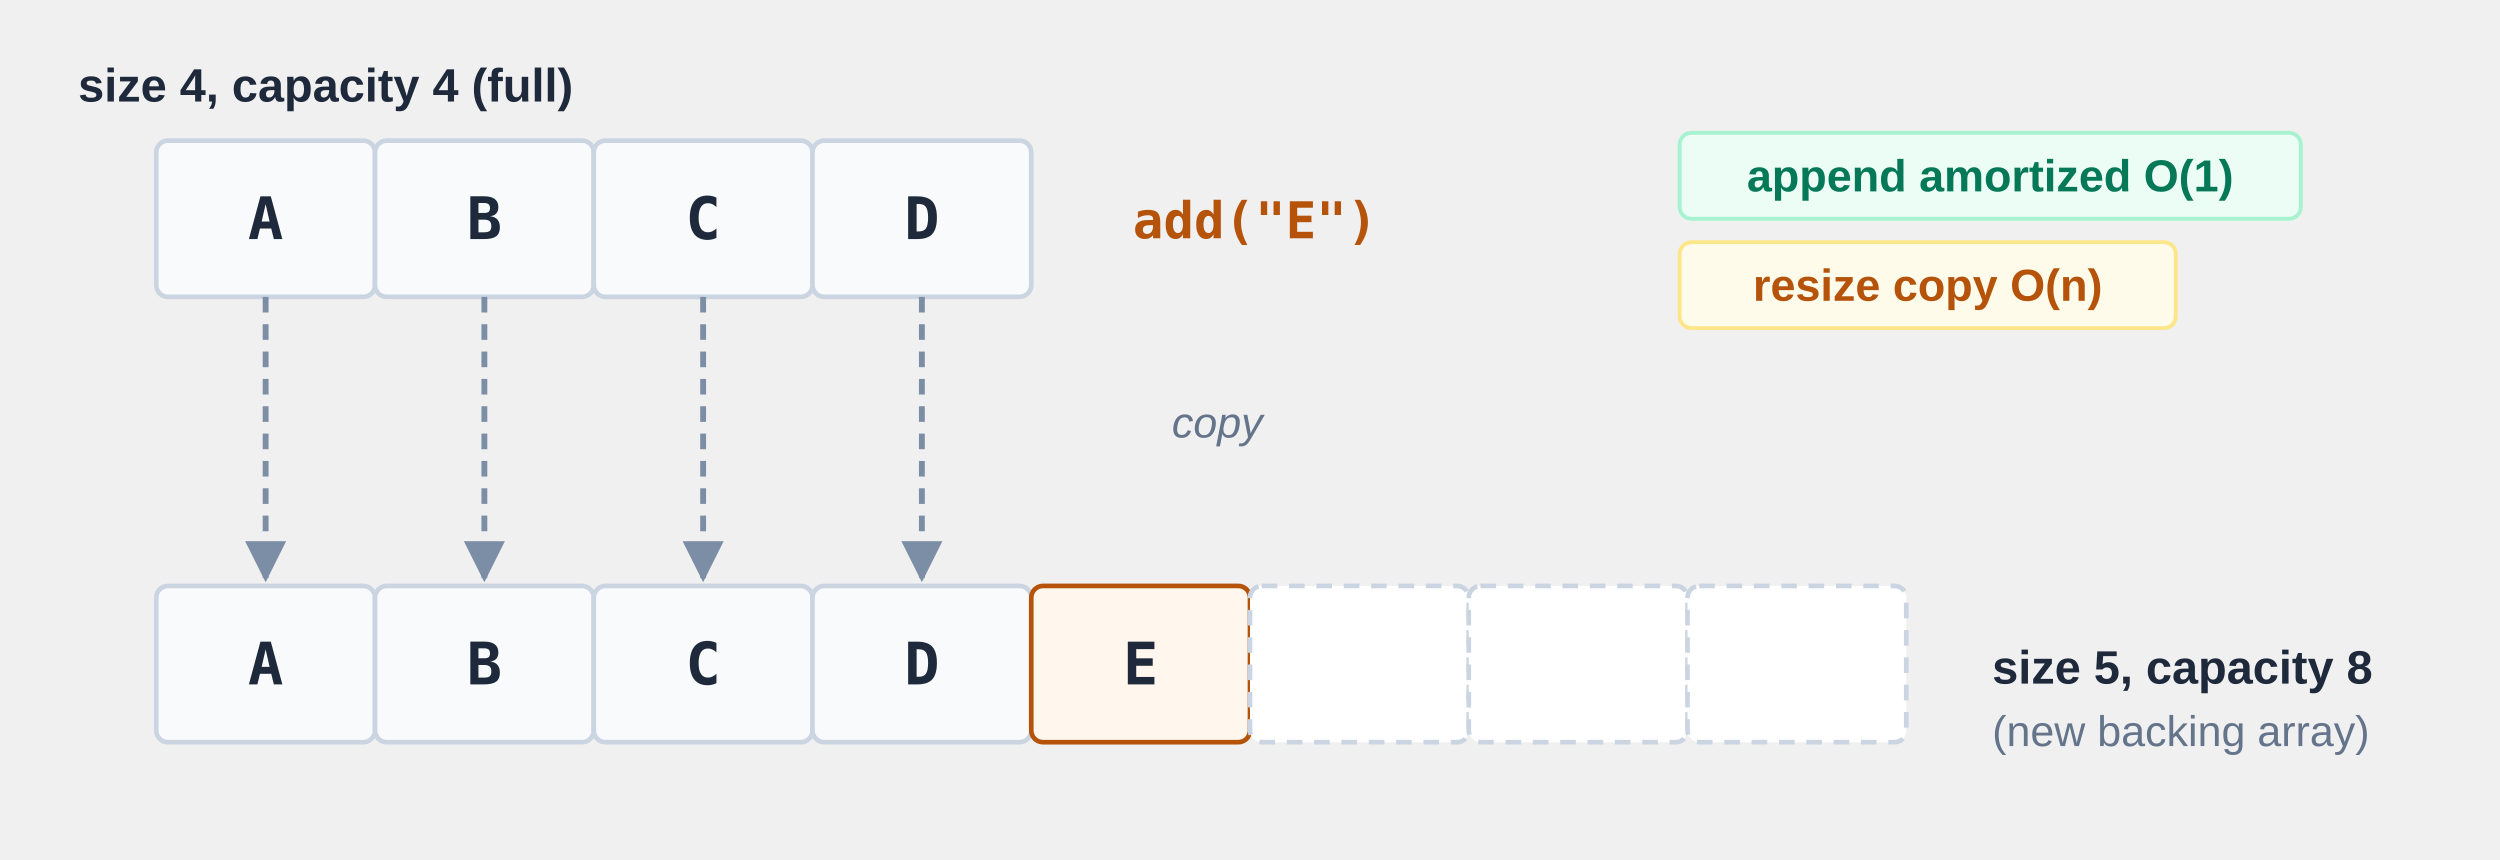
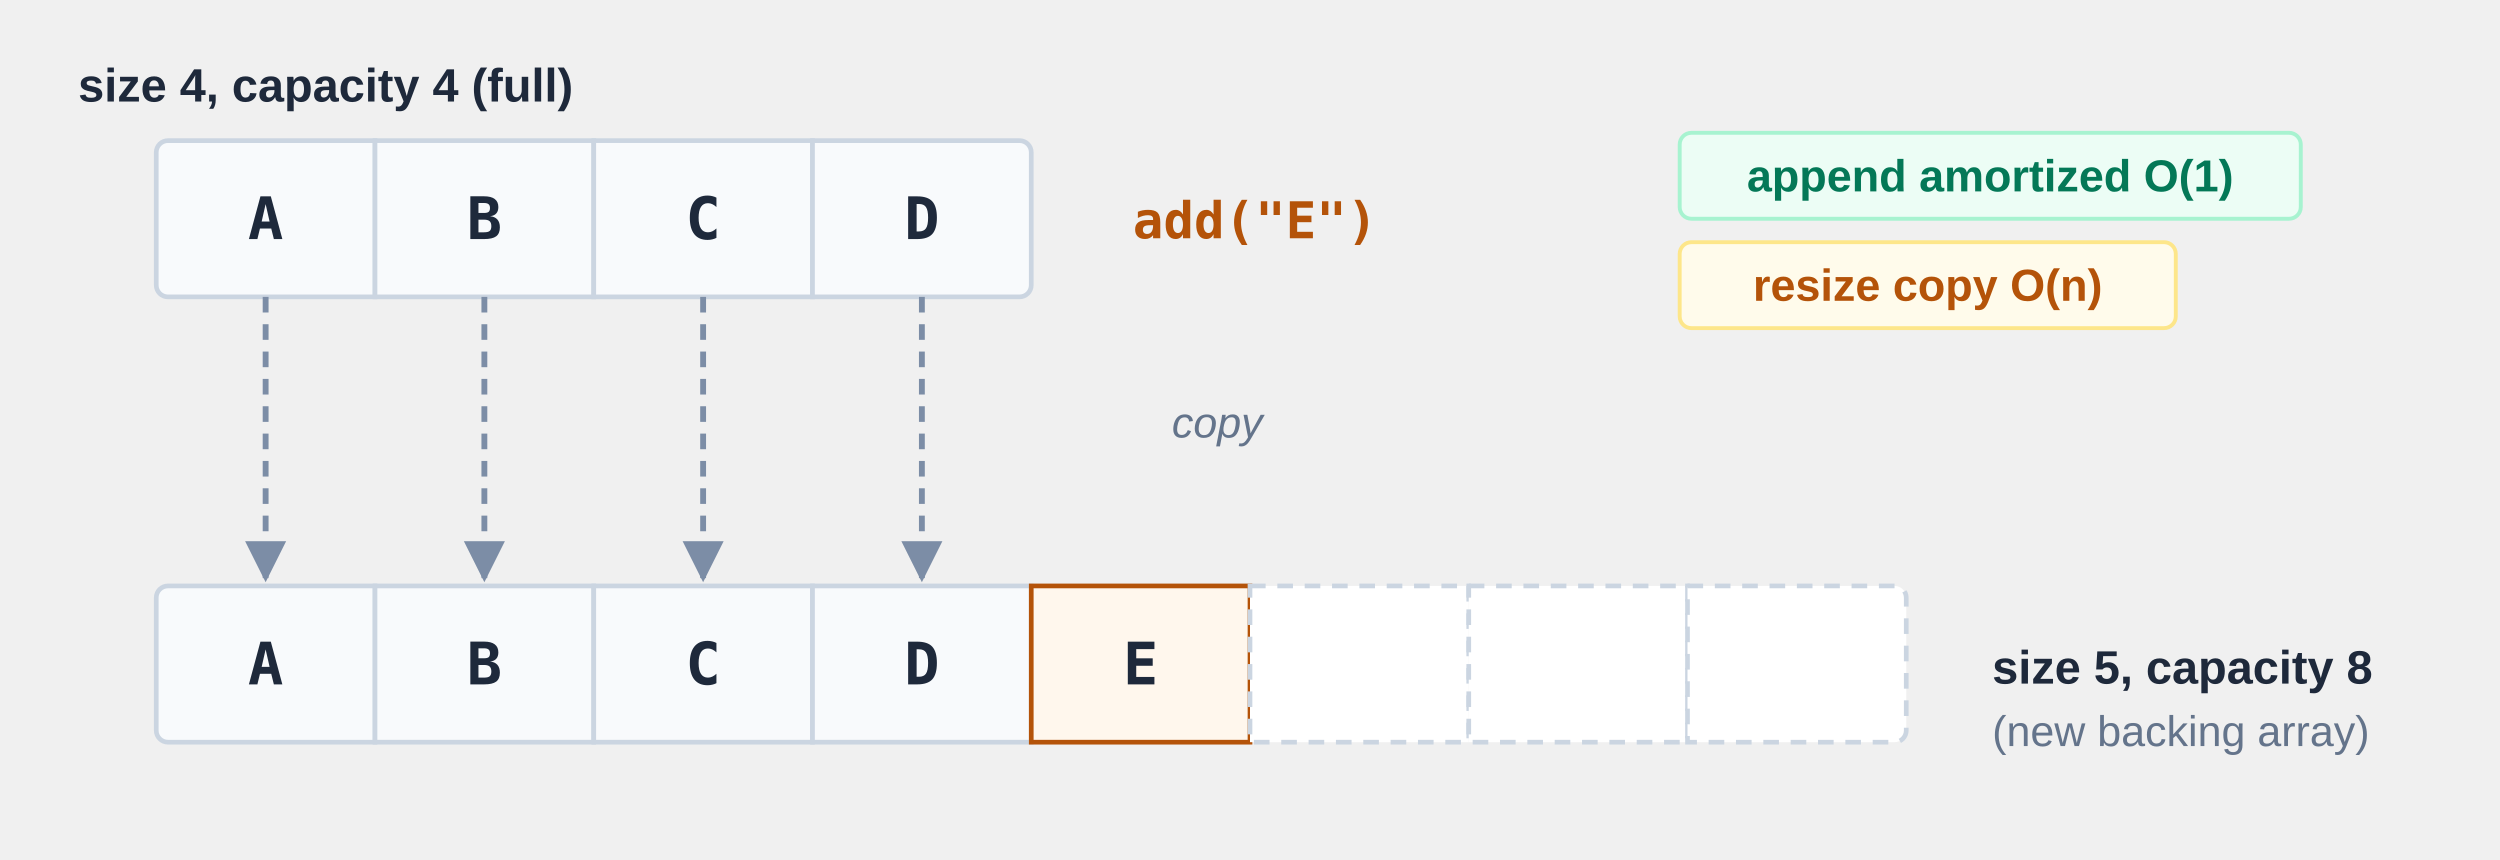
<svg xmlns="http://www.w3.org/2000/svg" width="640" height="220" viewBox="0 0 640 220" role="img" aria-label="Dynamic array growth: a full backing array of capacity 4 holding A to D; adding E allocates a new array of capacity 8, copies A to D and appends E">
  <defs>
    <marker id="da-a" viewBox="0 0 10 10" refX="9" refY="5" markerWidth="7" markerHeight="7" orient="auto-start-reverse">
      <path d="M0 0 L10 5 L0 10 Z" fill="#7C8DA6" />
    </marker>
    <marker id="da-h" viewBox="0 0 10 10" refX="9" refY="5" markerWidth="7" markerHeight="7" orient="auto-start-reverse">
      <path d="M0 0 L10 5 L0 10 Z" fill="#B45309" />
    </marker>
    <filter id="da-s" x="-10%" y="-15%" width="120%" height="150%">
      <feDropShadow dx="0" dy="1.5" stdDeviation="1.5" flood-color="#0F172A" flood-opacity="0.10" />
    </filter>
  </defs>
  <text x="20" y="26" text-anchor="start" font-family="system-ui, -apple-system, 'Segoe UI', Arial, sans-serif" font-size="12" font-weight="600" fill="#1E293B">size 4, capacity 4 (full)</text>
-   <rect x="40" y="36" width="56" height="40" rx="3" fill="#F8FAFC" stroke="#CBD5E1" stroke-width="1.2" />
+   <path d="M43 36 H96 A0 0 0 0 1 96 36 V76 A0 0 0 0 1 96 76 H43 A3 3 0 0 1 40 73 V39 A3 3 0 0 1 43 36 Z" fill="#F8FAFC" stroke="#CBD5E1" stroke-width="1.2" />
  <text x="68.0" y="61.2" text-anchor="middle" font-family="ui-monospace, Consolas, monospace" font-size="15" font-weight="600" fill="#1E293B">A</text>
-   <rect x="96" y="36" width="56" height="40" rx="3" fill="#F8FAFC" stroke="#CBD5E1" stroke-width="1.2" />
+   <path d="M96 36 H152 A0 0 0 0 1 152 36 V76 A0 0 0 0 1 152 76 H96 A0 0 0 0 1 96 76 V36 A0 0 0 0 1 96 36 Z" fill="#F8FAFC" stroke="#CBD5E1" stroke-width="1.2" />
  <text x="124.0" y="61.2" text-anchor="middle" font-family="ui-monospace, Consolas, monospace" font-size="15" font-weight="600" fill="#1E293B">B</text>
-   <rect x="152" y="36" width="56" height="40" rx="3" fill="#F8FAFC" stroke="#CBD5E1" stroke-width="1.2" />
+   <path d="M152 36 H208 A0 0 0 0 1 208 36 V76 A0 0 0 0 1 208 76 H152 A0 0 0 0 1 152 76 V36 A0 0 0 0 1 152 36 Z" fill="#F8FAFC" stroke="#CBD5E1" stroke-width="1.2" />
  <text x="180.0" y="61.2" text-anchor="middle" font-family="ui-monospace, Consolas, monospace" font-size="15" font-weight="600" fill="#1E293B">C</text>
-   <rect x="208" y="36" width="56" height="40" rx="3" fill="#F8FAFC" stroke="#CBD5E1" stroke-width="1.2" />
+   <path d="M208 36 H261 A3 3 0 0 1 264 39 V73 A3 3 0 0 1 261 76 H208 A0 0 0 0 1 208 76 V36 A0 0 0 0 1 208 36 Z" fill="#F8FAFC" stroke="#CBD5E1" stroke-width="1.2" />
  <text x="236.0" y="61.2" text-anchor="middle" font-family="ui-monospace, Consolas, monospace" font-size="15" font-weight="600" fill="#1E293B">D</text>
  <text x="290" y="61" text-anchor="start" font-family="ui-monospace, Consolas, monospace" font-size="13" font-weight="600" fill="#B45309">add("E")</text>
  <text x="510" y="175" text-anchor="start" font-family="system-ui, -apple-system, 'Segoe UI', Arial, sans-serif" font-size="12" font-weight="600" fill="#1E293B">size 5, capacity 8</text>
  <text x="510" y="191" text-anchor="start" font-family="system-ui, -apple-system, 'Segoe UI', Arial, sans-serif" font-size="11" font-weight="400" fill="#64748B">(new backing array)</text>
-   <rect x="40" y="150" width="56" height="40" rx="3" fill="#F8FAFC" stroke="#CBD5E1" stroke-width="1.2" />
+   <path d="M43 150 H96 A0 0 0 0 1 96 150 V190 A0 0 0 0 1 96 190 H43 A3 3 0 0 1 40 187 V153 A3 3 0 0 1 43 150 Z" fill="#F8FAFC" stroke="#CBD5E1" stroke-width="1.2" />
  <text x="68.0" y="175.2" text-anchor="middle" font-family="ui-monospace, Consolas, monospace" font-size="15" font-weight="600" fill="#1E293B">A</text>
-   <rect x="96" y="150" width="56" height="40" rx="3" fill="#F8FAFC" stroke="#CBD5E1" stroke-width="1.2" />
+   <path d="M96 150 H152 A0 0 0 0 1 152 150 V190 A0 0 0 0 1 152 190 H96 A0 0 0 0 1 96 190 V150 A0 0 0 0 1 96 150 Z" fill="#F8FAFC" stroke="#CBD5E1" stroke-width="1.2" />
  <text x="124.0" y="175.2" text-anchor="middle" font-family="ui-monospace, Consolas, monospace" font-size="15" font-weight="600" fill="#1E293B">B</text>
-   <rect x="152" y="150" width="56" height="40" rx="3" fill="#F8FAFC" stroke="#CBD5E1" stroke-width="1.2" />
+   <path d="M152 150 H208 A0 0 0 0 1 208 150 V190 A0 0 0 0 1 208 190 H152 A0 0 0 0 1 152 190 V150 A0 0 0 0 1 152 150 Z" fill="#F8FAFC" stroke="#CBD5E1" stroke-width="1.2" />
  <text x="180.0" y="175.2" text-anchor="middle" font-family="ui-monospace, Consolas, monospace" font-size="15" font-weight="600" fill="#1E293B">C</text>
-   <rect x="208" y="150" width="56" height="40" rx="3" fill="#F8FAFC" stroke="#CBD5E1" stroke-width="1.2" />
+   <path d="M208 150 H264 A0 0 0 0 1 264 150 V190 A0 0 0 0 1 264 190 H208 A0 0 0 0 1 208 190 V150 A0 0 0 0 1 208 150 Z" fill="#F8FAFC" stroke="#CBD5E1" stroke-width="1.2" />
  <text x="236.0" y="175.2" text-anchor="middle" font-family="ui-monospace, Consolas, monospace" font-size="15" font-weight="600" fill="#1E293B">D</text>
-   <rect x="264" y="150" width="56" height="40" rx="3" fill="#FFF7ED" stroke="#B45309" stroke-width="1.2" />
+   <path d="M264 150 H320 A0 0 0 0 1 320 150 V190 A0 0 0 0 1 320 190 H264 A0 0 0 0 1 264 190 V150 A0 0 0 0 1 264 150 Z" fill="#FFF7ED" stroke="#B45309" stroke-width="1.2" />
  <text x="292.0" y="175.2" text-anchor="middle" font-family="ui-monospace, Consolas, monospace" font-size="15" font-weight="600" fill="#1E293B">E</text>
-   <rect x="320" y="150" width="56" height="40" rx="3" fill="#FFFFFF" stroke="#CBD5E1" stroke-width="1.2" stroke-dasharray="4 3" />
+   <path d="M320 150 H376 A0 0 0 0 1 376 150 V190 A0 0 0 0 1 376 190 H320 A0 0 0 0 1 320 190 V150 A0 0 0 0 1 320 150 Z" fill="#FFFFFF" stroke="#CBD5E1" stroke-width="1.2" stroke-dasharray="4 3" />
  <text x="348.0" y="175.2" text-anchor="middle" font-family="ui-monospace, Consolas, monospace" font-size="15" font-weight="600" fill="#1E293B" />
-   <rect x="376" y="150" width="56" height="40" rx="3" fill="#FFFFFF" stroke="#CBD5E1" stroke-width="1.2" stroke-dasharray="4 3" />
+   <path d="M376 150 H432 A0 0 0 0 1 432 150 V190 A0 0 0 0 1 432 190 H376 A0 0 0 0 1 376 190 V150 A0 0 0 0 1 376 150 Z" fill="#FFFFFF" stroke="#CBD5E1" stroke-width="1.2" stroke-dasharray="4 3" />
  <text x="404.0" y="175.2" text-anchor="middle" font-family="ui-monospace, Consolas, monospace" font-size="15" font-weight="600" fill="#1E293B" />
-   <rect x="432" y="150" width="56" height="40" rx="3" fill="#FFFFFF" stroke="#CBD5E1" stroke-width="1.2" stroke-dasharray="4 3" />
+   <path d="M432 150 H485 A3 3 0 0 1 488 153 V187 A3 3 0 0 1 485 190 H432 A0 0 0 0 1 432 190 V150 A0 0 0 0 1 432 150 Z" fill="#FFFFFF" stroke="#CBD5E1" stroke-width="1.2" stroke-dasharray="4 3" />
  <text x="460.0" y="175.2" text-anchor="middle" font-family="ui-monospace, Consolas, monospace" font-size="15" font-weight="600" fill="#1E293B" />
  <path d="M68 76 V148" fill="none" stroke="#7C8DA6" stroke-width="1.5" stroke-dasharray="4 3" marker-end="url(#da-a)" />
  <path d="M124 76 V148" fill="none" stroke="#7C8DA6" stroke-width="1.5" stroke-dasharray="4 3" marker-end="url(#da-a)" />
  <path d="M180 76 V148" fill="none" stroke="#7C8DA6" stroke-width="1.5" stroke-dasharray="4 3" marker-end="url(#da-a)" />
  <path d="M236 76 V148" fill="none" stroke="#7C8DA6" stroke-width="1.5" stroke-dasharray="4 3" marker-end="url(#da-a)" />
  <text x="300" y="112" text-anchor="start" font-family="system-ui, -apple-system, 'Segoe UI', Arial, sans-serif" font-size="11" font-weight="400" fill="#64748B" font-style="italic">copy</text>
  <rect x="430" y="34" width="159" height="22" rx="3" fill="#ECFDF5" stroke="#A7F3D0" stroke-width="1" />
  <text x="509.5" y="49" text-anchor="middle" font-family="system-ui, -apple-system, 'Segoe UI', Arial, sans-serif" font-size="11.5" font-weight="600" fill="#047857">append  amortized O(1)</text>
  <rect x="430" y="62" width="127" height="22" rx="3" fill="#FFFBEB" stroke="#FDE68A" stroke-width="1" />
  <text x="493.5" y="77" text-anchor="middle" font-family="system-ui, -apple-system, 'Segoe UI', Arial, sans-serif" font-size="11.5" font-weight="600" fill="#B45309">resize copy  O(n)</text>
</svg>
